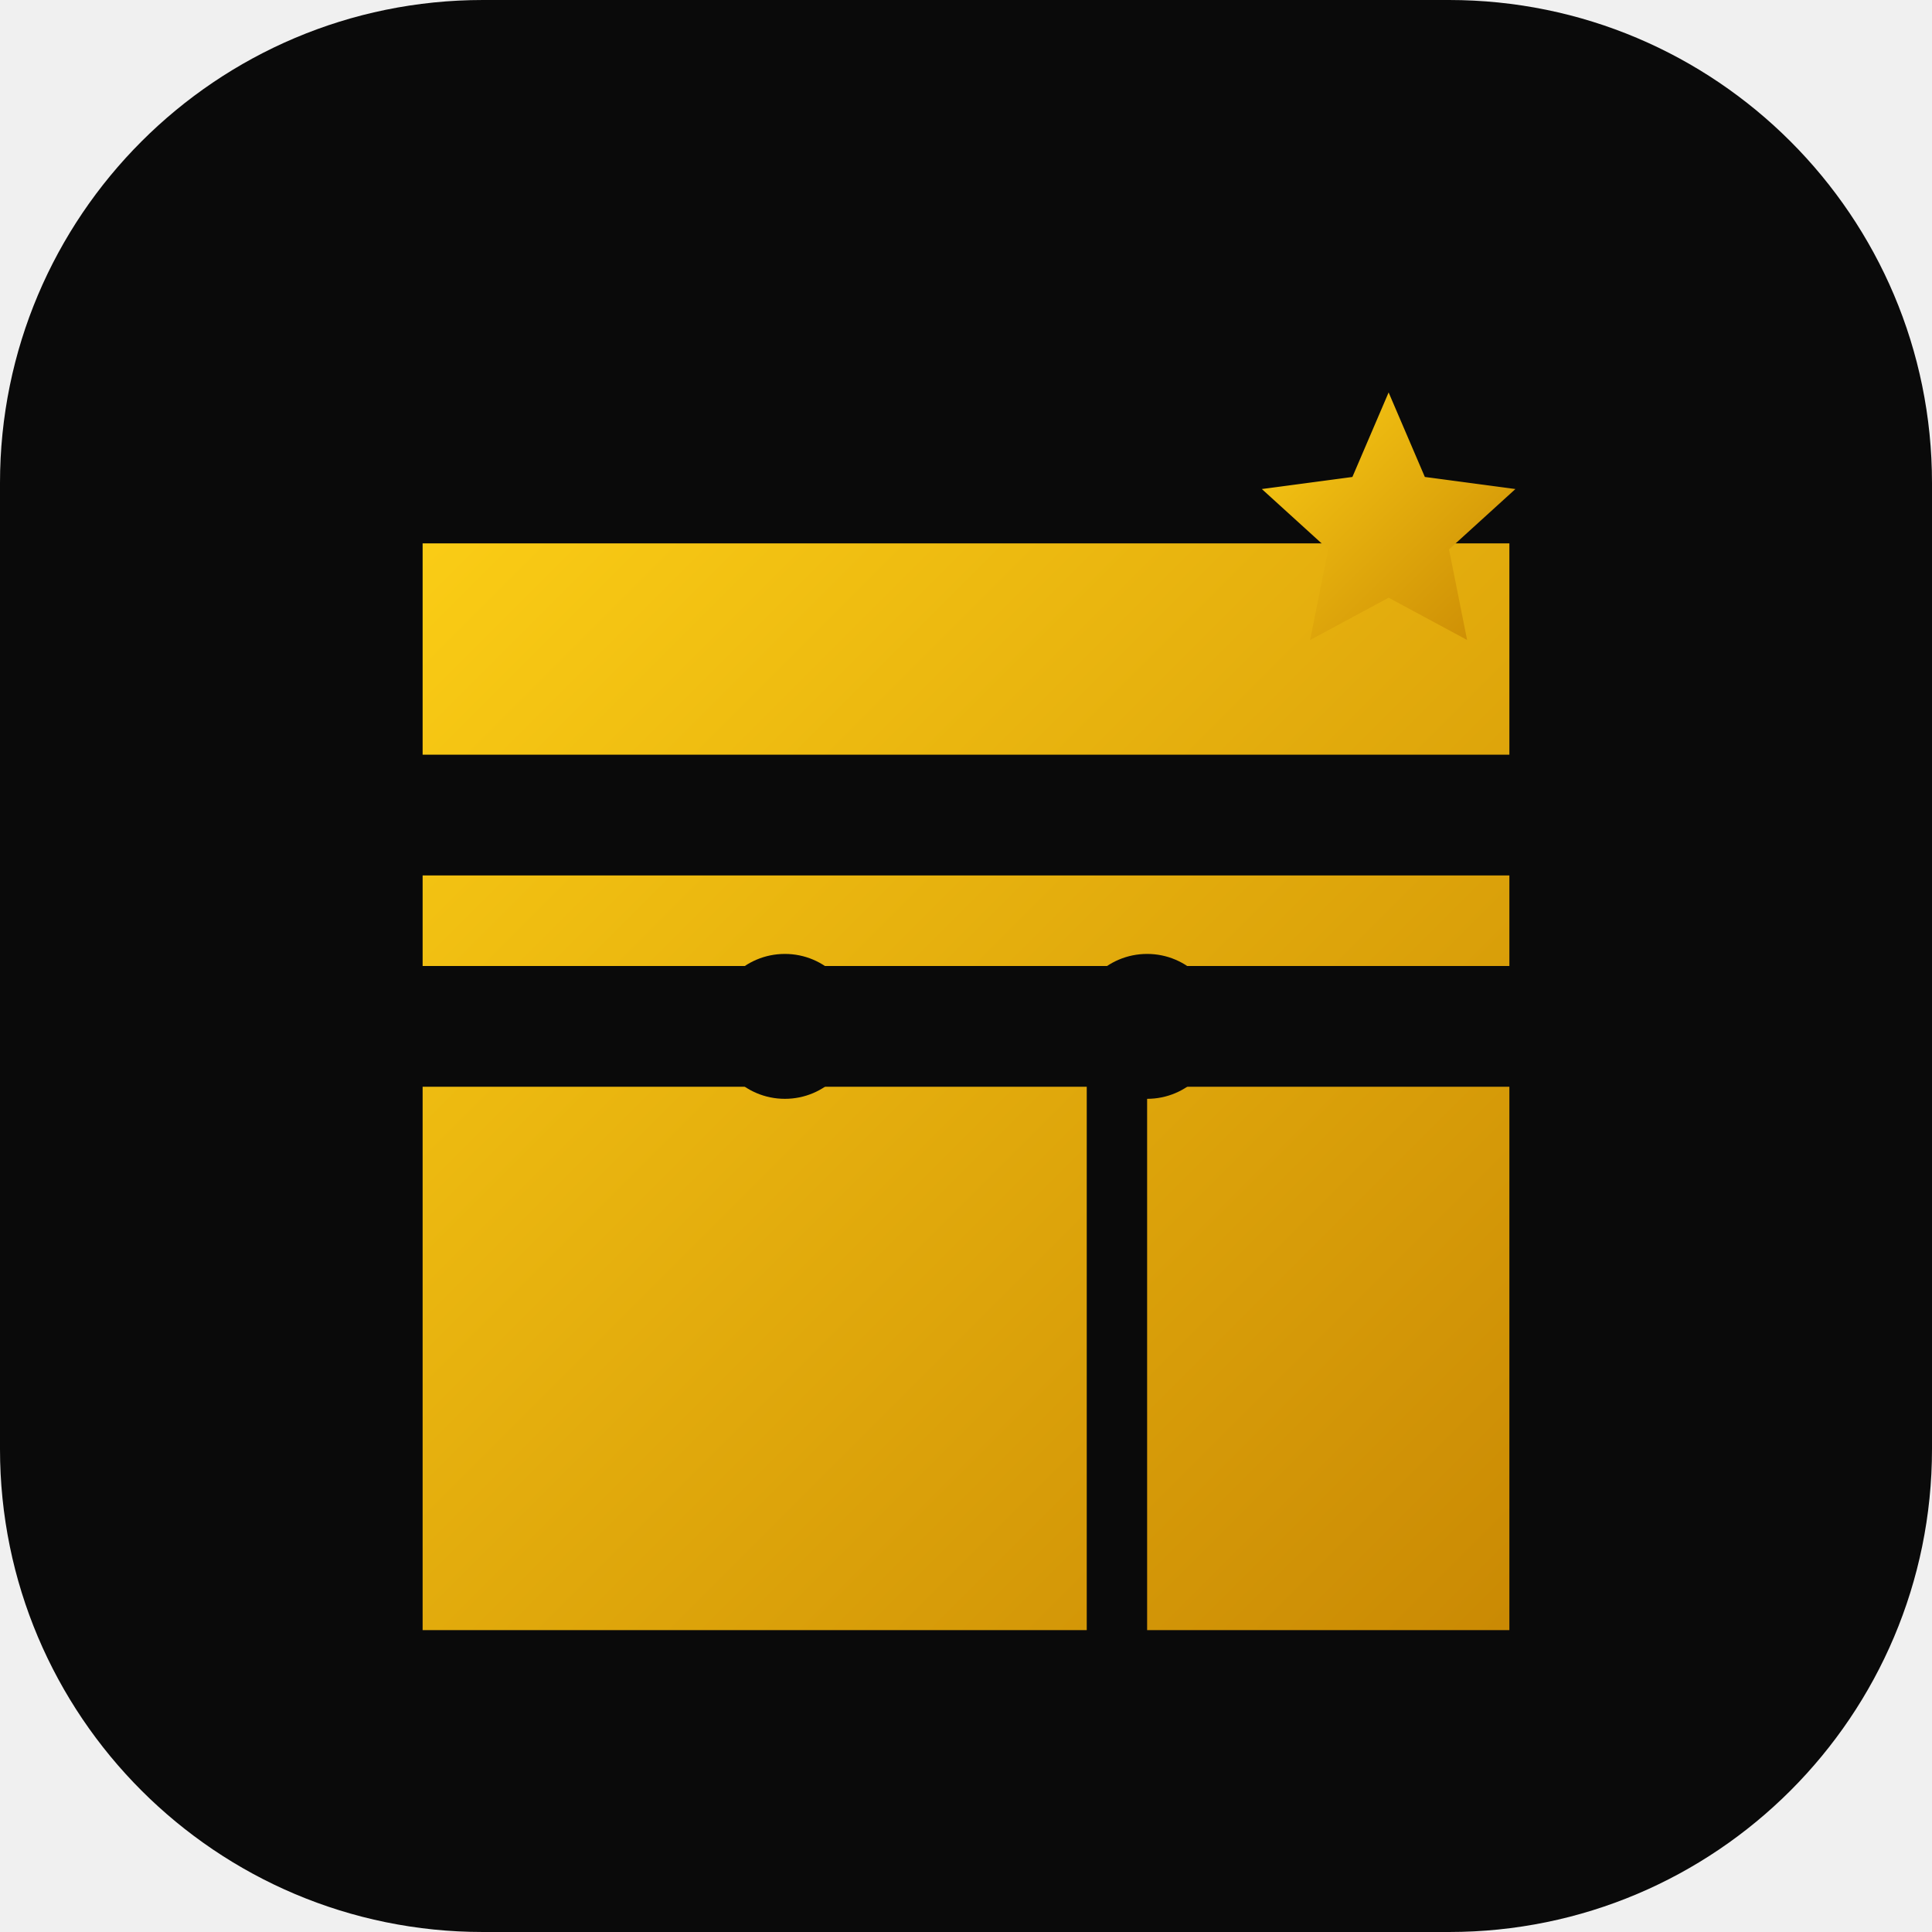
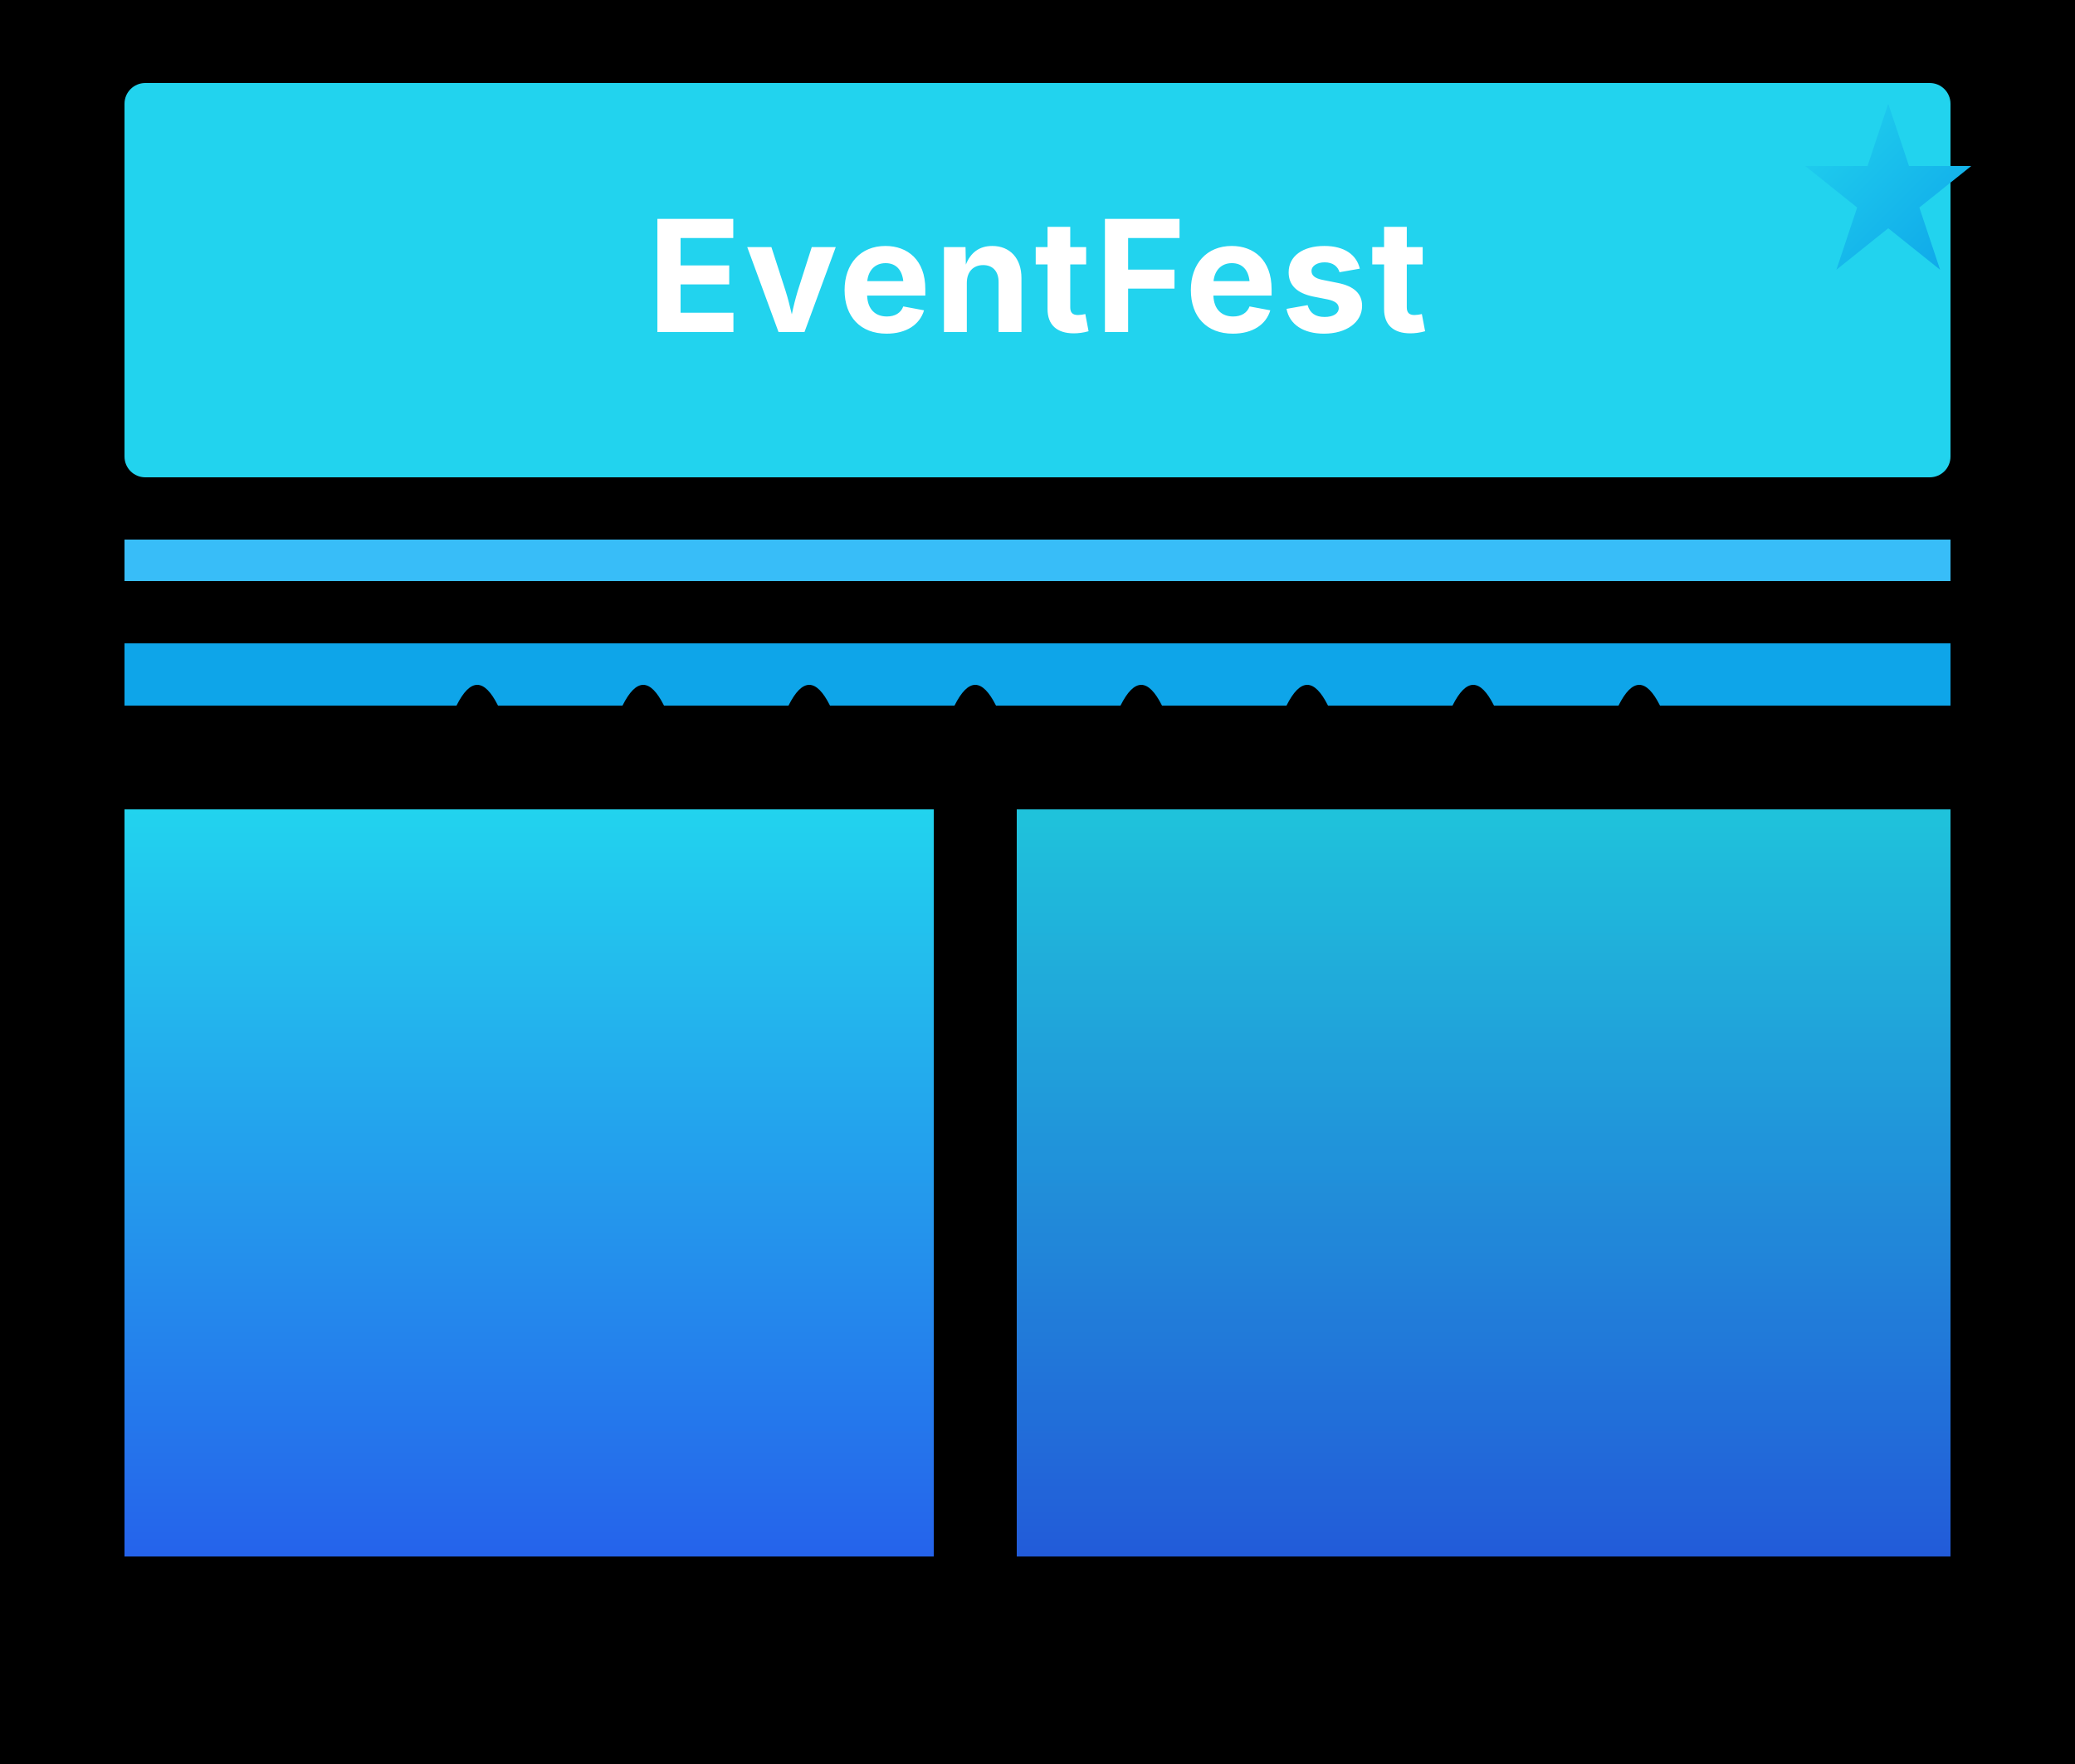
- <svg xmlns="http://www.w3.org/2000/svg" viewBox="0 0 32 32" role="img" aria-label="EventoFest">
+ <svg xmlns="http://www.w3.org/2000/svg" viewBox="0 0 200 170" width="200" height="170">
  <defs>
-     <linearGradient id="efg" x1="0%" y1="0%" x2="100%" y2="100%">
-       <stop offset="0%" stop-color="#facc15" />
-       <stop offset="100%" stop-color="#ca8a04" />
+     <linearGradient id="starGrad" x1="0%" y1="0%" x2="100%" y2="100%">
+       <stop offset="0%" style="stop-color:#22d3ee" />
+       <stop offset="100%" style="stop-color:#0ea5e9" />
+     </linearGradient>
+     <linearGradient id="blockGrad" x1="0%" y1="100%" x2="0%" y2="0%">
+       <stop offset="0%" style="stop-color:#2563eb" />
+       <stop offset="100%" style="stop-color:#22d3ee" />
    </linearGradient>
  </defs>
-   <rect width="32" height="32" rx="8" fill="#0a0a0a" />
-   <path fill="url(#efg)" d="M7 9h18v3.5H7V9zm0 5.5h18v1.5H7v-1.5zm0 3.5h11v9H7v-9zm12 0h6v9h-6v-9z" />
-   <circle cx="13" cy="17" r="1.2" fill="#0a0a0a" />
-   <circle cx="19" cy="17" r="1.2" fill="#0a0a0a" />
-   <path fill="url(#efg)" d="M23 6.5l.6 1.4 1.5.2-1.1 1 .3 1.5-1.3-.7-1.3.7.3-1.5-1.1-1 1.5-.2.6-1.4z" />
+   <rect width="200" height="170" fill="#000000" />
+   <rect x="12" y="8" width="176" height="38" rx="2" fill="#22d3ee" />
+   <text x="100" y="32" text-anchor="middle" fill="#ffffff" font-family="system-ui, -apple-system, 'Segoe UI', sans-serif" font-size="15" font-weight="700" letter-spacing="0.02em">EventFest</text>
+   <polygon points="182,10 184,16 190,16 185,20 187,26 182,22 177,26 179,20 174,16 180,16" fill="url(#starGrad)" />
+   <rect x="12" y="52" width="176" height="4" fill="#38bdf8" />
+   <path d="M 12 62 L 188 62 L 188 68 L 160 68 Q 158 64 156 68 L 144 68 Q 142 64 140 68 L 128 68 Q 126 64 124 68 L 112 68 Q 110 64 108 68 L 96 68 Q 94 64 92 68 L 80 68 Q 78 64 76 68 L 64 68 Q 62 64 60 68 L 48 68 Q 46 64 44 68 L 12 68 Z" fill="#0ea5e9" />
+   <rect x="12" y="78" width="78" height="72" fill="url(#blockGrad)" />
+   <rect x="98" y="78" width="90" height="72" fill="url(#blockGrad)" opacity="0.92" />
</svg>
